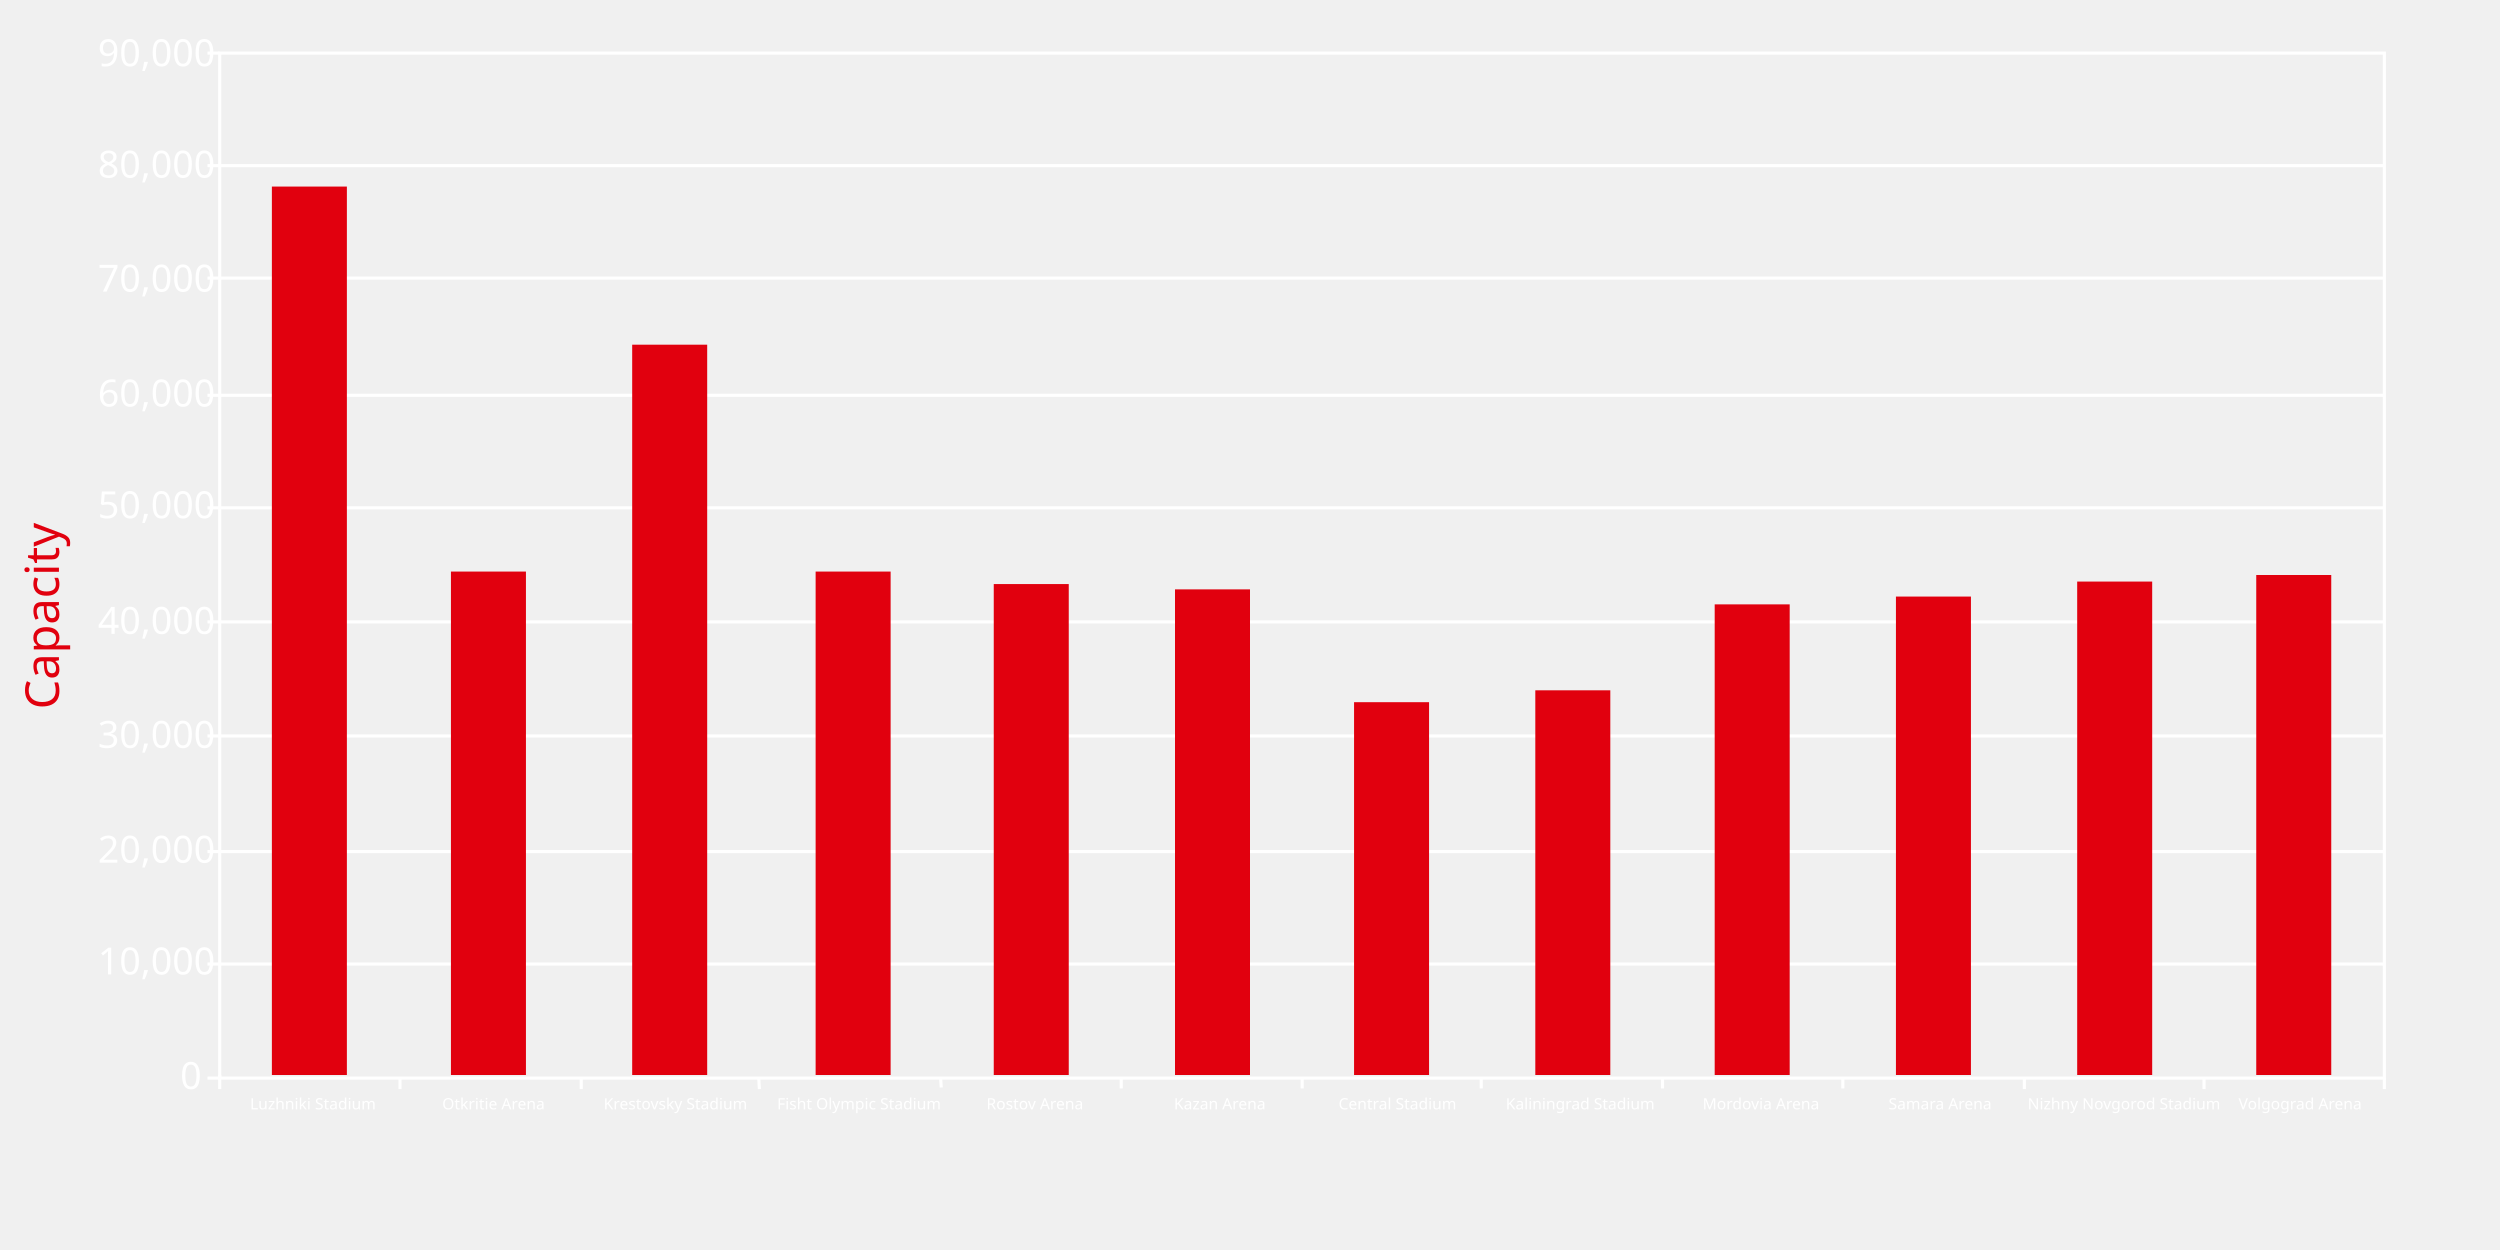
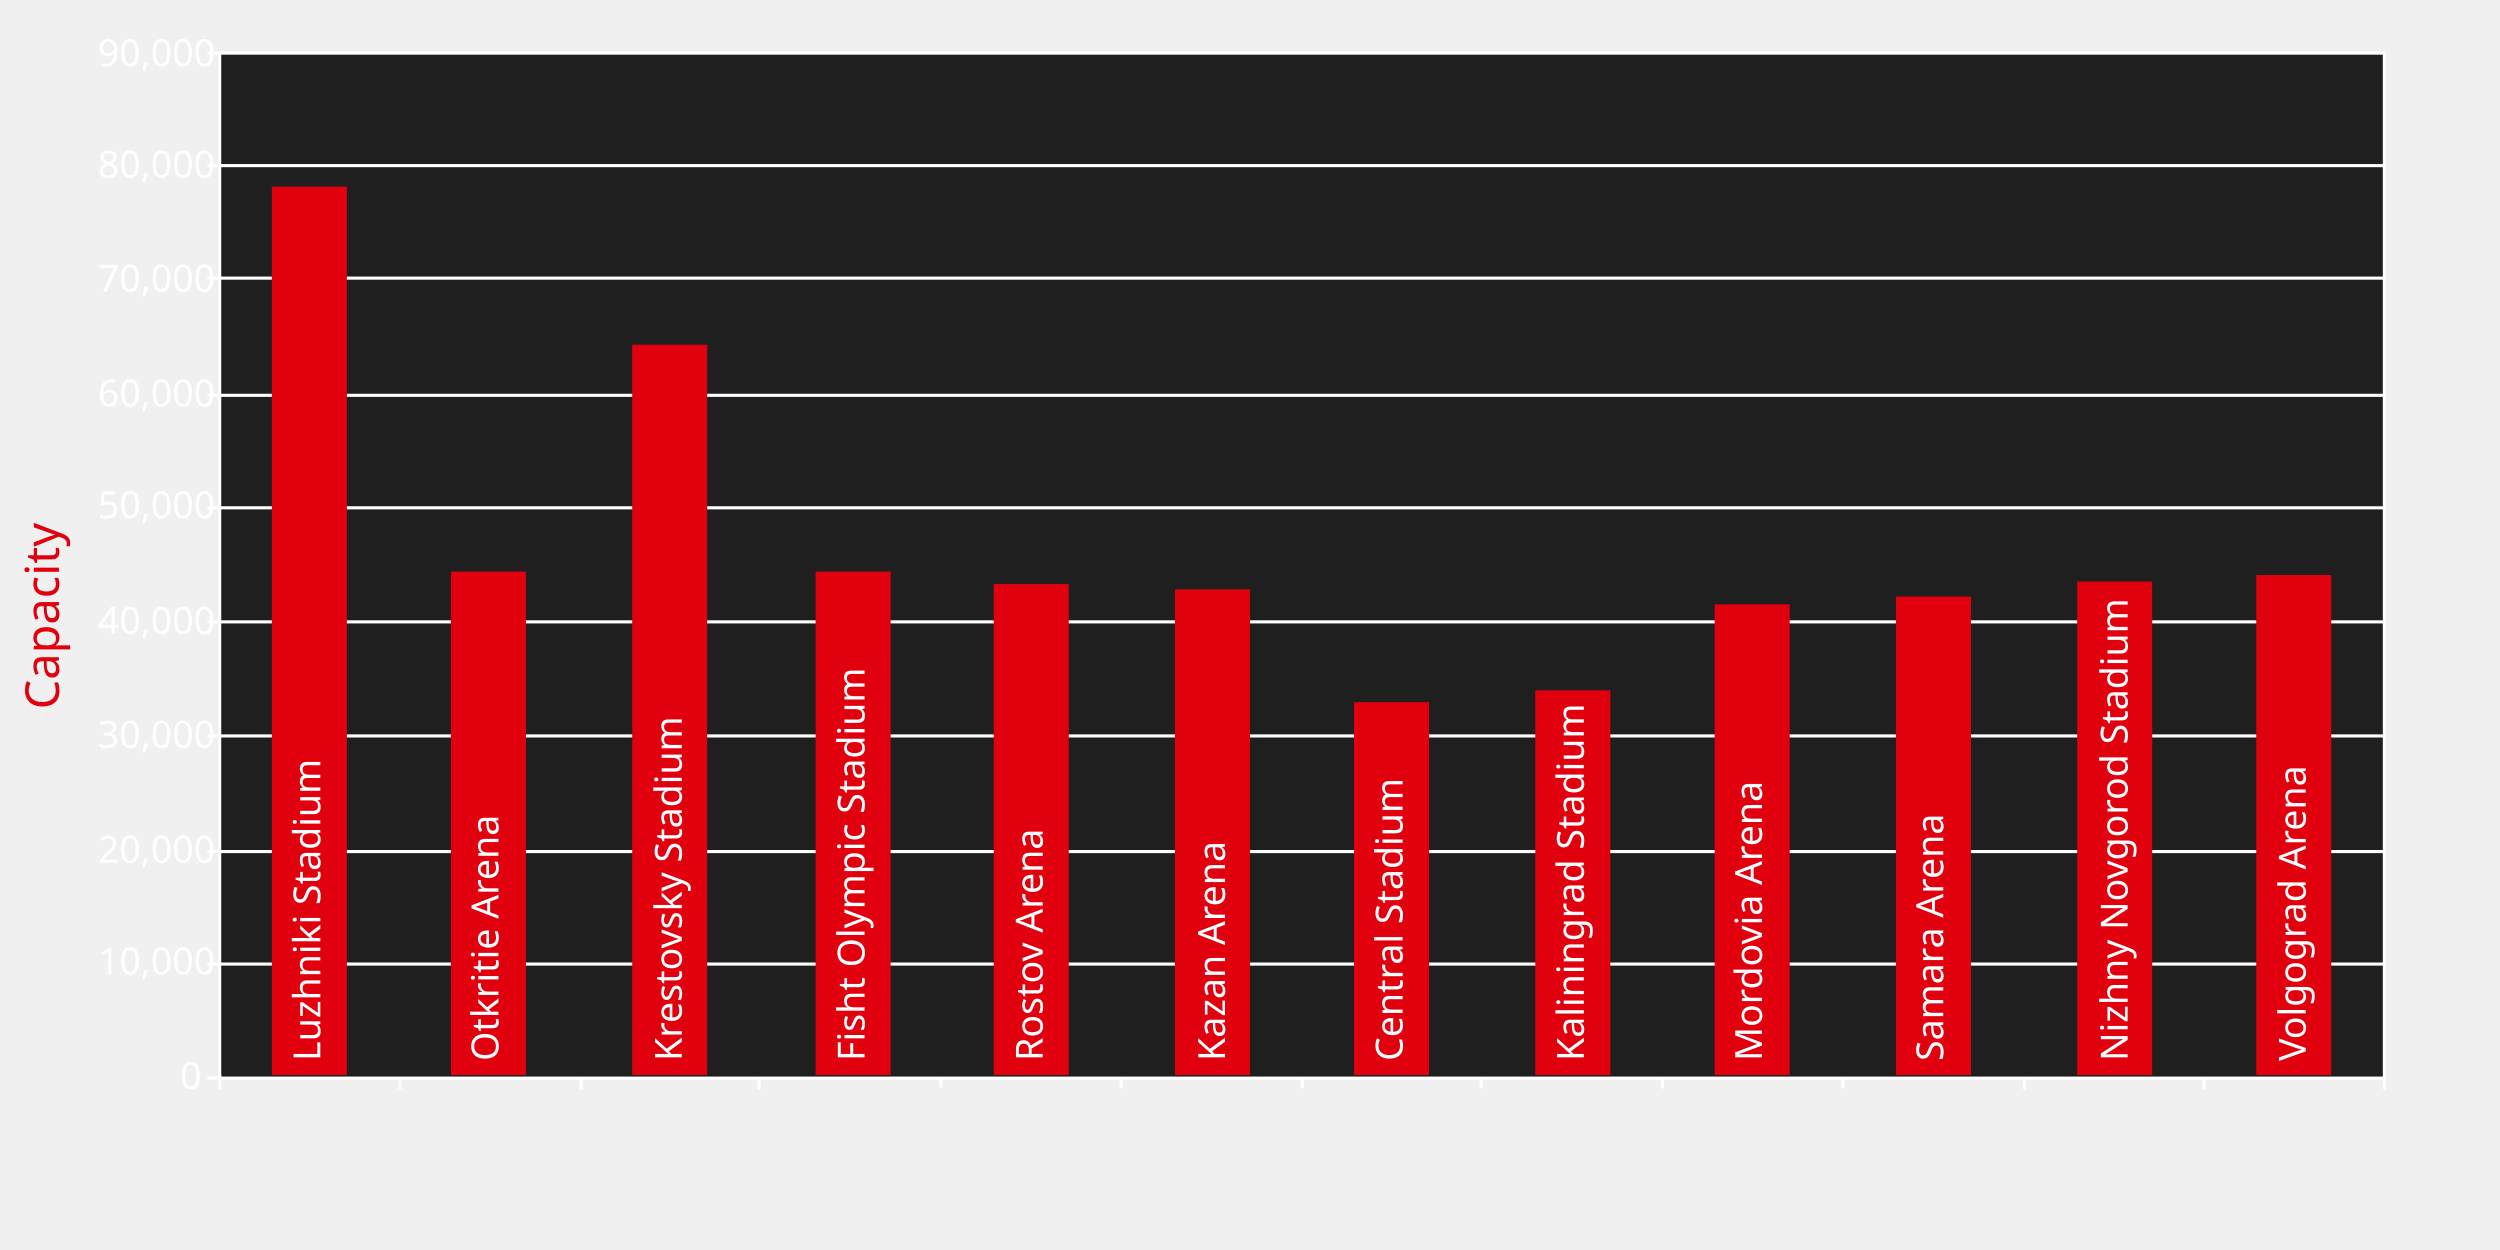
<svg xmlns="http://www.w3.org/2000/svg" version="1.1" id="Layer_1" x="0px" y="0px" viewBox="0 0 800 400" style="enable-background:new 0 0 800 400;" xml:space="preserve">
  <style type="text/css">
- 	.st0{fill:none;stroke:#FFFFFF;stroke-miterlimit:10;}
+ 	.st0{fill:#1F1F1F;stroke:#FFFFFF;stroke-miterlimit:10;}
	.st1{fill:#E1000E;}
	.st2{fill:#FFFFFF;}
	.st3{font-family:'MyriadPro-Regular';}
	.st4{font-size:12px;}
- 	.st5{font-size:5px;}
- 	.st6{font-size:15px;}
+ 	.st5{font-size:15px;}
</style>
  <g id="Chart">
    <rect x="70.3" y="17" class="st0" width="692.7" height="328" />
    <line class="st0" x1="66.4" y1="308.5" x2="763" y2="308.5" />
    <line class="st0" x1="66.4" y1="272.5" x2="763" y2="272.5" />
    <line class="st0" x1="66.4" y1="235.5" x2="763" y2="235.5" />
    <line class="st0" x1="66.4" y1="199" x2="763" y2="199" />
    <line class="st0" x1="66.4" y1="162.5" x2="763" y2="162.5" />
    <line class="st0" x1="66.4" y1="126.5" x2="763" y2="126.5" />
    <line class="st0" x1="66.4" y1="89" x2="763" y2="89" />
    <line class="st0" x1="66.4" y1="53" x2="763" y2="53" />
    <line class="st0" x1="70.3" y1="345" x2="66.4" y2="345" />
    <line class="st0" x1="70.3" y1="348.5" x2="70.3" y2="344" />
    <line class="st0" x1="128" y1="345" x2="128" y2="348.5" />
    <line class="st0" x1="186" y1="345" x2="186" y2="348.5" />
    <line class="st0" x1="242.8" y1="345" x2="243" y2="348.5" />
    <line class="st0" x1="301" y1="345" x2="301.2" y2="348" />
    <line class="st0" x1="358.8" y1="345" x2="358.8" y2="348.3" />
    <line class="st0" x1="416.7" y1="345" x2="416.7" y2="348.3" />
    <line class="st0" x1="474" y1="345" x2="474" y2="348.3" />
    <line class="st0" x1="532" y1="345" x2="532" y2="348.3" />
    <line class="st0" x1="589.7" y1="345" x2="589.7" y2="348.3" />
    <line class="st0" x1="647.8" y1="345" x2="647.8" y2="348.5" />
    <line class="st0" x1="705.3" y1="345" x2="705.3" y2="348.5" />
    <line class="st0" x1="763" y1="345" x2="763" y2="348.5" />
    <line class="st0" x1="70.3" y1="17" x2="66.4" y2="17" />
  </g>
  <g id="Bar_Lines">
    <rect id="bar_x5F_12" x="722" y="184" class="st1" width="24" height="160" />
    <rect id="bar_x5F_11" x="664.7" y="186.1" class="st1" width="24" height="157.9" />
    <rect id="bar_x5F_10" x="606.7" y="190.9" class="st1" width="24" height="153.1" />
    <rect id="bar_x5F_9" x="548.7" y="193.4" class="st1" width="24" height="150.6" />
    <rect id="bar_x5F_8" x="491.3" y="220.9" class="st1" width="24" height="123.1" />
    <rect id="bar_x5F_7" x="433.3" y="224.7" class="st1" width="24" height="119.3" />
    <rect id="bar_x5F_6" x="376" y="188.6" class="st1" width="24" height="155.4" />
    <rect id="bar_x5F_5" x="318" y="186.9" class="st1" width="24" height="157.1" />
    <rect id="bar_x5F_4" x="261" y="182.9" class="st1" width="24" height="161.1" />
    <rect id="bar_x5F_3" x="202.3" y="110.3" class="st1" width="24" height="233.7" />
    <rect id="bar_x5F_2" x="144.3" y="182.9" class="st1" width="24" height="161.1" />
    <rect id="bar_x5F_1" x="87" y="59.7" class="st1" width="24" height="284.3" />
  </g>
  <g id="Text">
    <text transform="matrix(1 0 0 1 57.6667 348.4772)" class="st2 st3 st4">0</text>
    <text transform="matrix(1 0 0 1 31.3164 311.8105)" class="st2 st3 st4">10,000</text>
    <text transform="matrix(1 0 0 1 31.3164 276.0605)" class="st2 st3 st4">20,000</text>
    <text transform="matrix(1 0 0 1 31.3164 239.3105)" class="st2 st3 st4">30,000</text>
    <text transform="matrix(1 0 0 1 31.3164 202.8333)" class="st2 st3 st4">40,000</text>
    <text transform="matrix(1 0 0 1 31.3164 165.8219)" class="st2 st3 st4">50,000</text>
    <text transform="matrix(1 0 0 1 31.3164 130.0719)" class="st2 st3 st4">60,000</text>
    <text transform="matrix(1 0 0 1 31.3164 93.3219)" class="st2 st3 st4">70,000</text>
    <text transform="matrix(1 0 0 1 31.3164 56.8446)" class="st2 st3 st4">80,000</text>
    <text transform="matrix(1 0 0 1 31.3164 21.178)" class="st2 st3 st4">90,000</text>
-     <text transform="matrix(1 0 0 1 80 355)" class="st2 st3 st5">Luzhniki Stadium </text>
-     <text transform="matrix(1 0 0 1 141.5 355)" class="st2 st3 st5">Otkritie Arena</text>
-     <text transform="matrix(1 0 0 1 193.1667 355)" class="st2 st3 st5">Krestovsky Stadium </text>
-     <text transform="matrix(1 0 0 1 248.6667 355)" class="st2 st3 st5">Fisht Olympic Stadium </text>
-     <text transform="matrix(1 0 0 1 315.6667 355)" class="st2 st3 st5">Rostov Arena </text>
-     <text transform="matrix(1 0 0 1 375.6667 355)" class="st2 st3 st5">Kazan Arena</text>
-     <text transform="matrix(1 0 0 1 428.3335 355)" class="st2 st3 st5">Central Stadium </text>
-     <text transform="matrix(1 0 0 1 481.8335 355)" class="st2 st3 st5">Kaliningrad Stadium </text>
-     <text transform="matrix(1 0 0 1 544.8335 355)" class="st2 st3 st5">Mordovia Arena</text>
-     <text transform="matrix(1 0 0 1 604.3335 355)" class="st2 st3 st5">Samara Arena</text>
-     <text transform="matrix(1 0 0 1 648.8335 355)" class="st2 st3 st5">Nizhny Novgorod Stadium</text>
-     <text transform="matrix(1 0 0 1 716.3328 355)" class="st2 st3 st5">Volgograd Arena</text>
-     <text transform="matrix(6.123234e-17 -1 1 6.123234e-17 18.8594 226.9922)" class="st1 st3 st6">Capacity</text>
+     <text transform="matrix(4.489659e-11 -1 1 4.489659e-11 102.5 339.5)" class="st2 st3 st4">Luzhniki Stadium </text>
+     <text transform="matrix(4.489659e-11 -1 1 4.489659e-11 159.5 339.5)" class="st2 st3 st4">Otkritie Arena</text>
+     <text transform="matrix(4.489659e-11 -1 1 4.489659e-11 218.1665 339.5)" class="st2 st3 st4">Krestovsky Stadium </text>
+     <text transform="matrix(4.489659e-11 -1 1 4.489659e-11 276.6665 339.5)" class="st2 st3 st4">Fisht Olympic Stadium </text>
+     <text transform="matrix(4.489659e-11 -1 1 4.489659e-11 333.6665 339.5)" class="st2 st3 st4">Rostov Arena </text>
+     <text transform="matrix(4.489659e-11 -1 1 4.489659e-11 392 339.5)" class="st2 st3 st4">Kazan Arena</text>
+     <text transform="matrix(4.489659e-11 -1 1 4.489659e-11 448.834 339.5)" class="st2 st3 st4">Central Stadium </text>
+     <text transform="matrix(4.489659e-11 -1 1 4.489659e-11 506.834 339.5)" class="st2 st3 st4">Kaliningrad Stadium </text>
+     <text transform="matrix(4.489659e-11 -1 1 4.489659e-11 563.834 339.5)" class="st2 st3 st4">Mordovia Arena</text>
+     <text transform="matrix(4.489659e-11 -1 1 4.489659e-11 621.834 339.5)" class="st2 st3 st4">Samara Arena</text>
+     <text transform="matrix(4.489659e-11 -1 1 4.489659e-11 680.834 339.5)" class="st2 st3 st4">Nizhny Novgorod Stadium</text>
+     <text transform="matrix(4.489659e-11 -1 1 4.489659e-11 737.833 339.5)" class="st2 st3 st4">Volgograd Arena</text>
+     <text transform="matrix(6.123234e-17 -1 1 6.123234e-17 18.8594 226.9922)" class="st1 st3 st5">Capacity</text>
  </g>
</svg>
